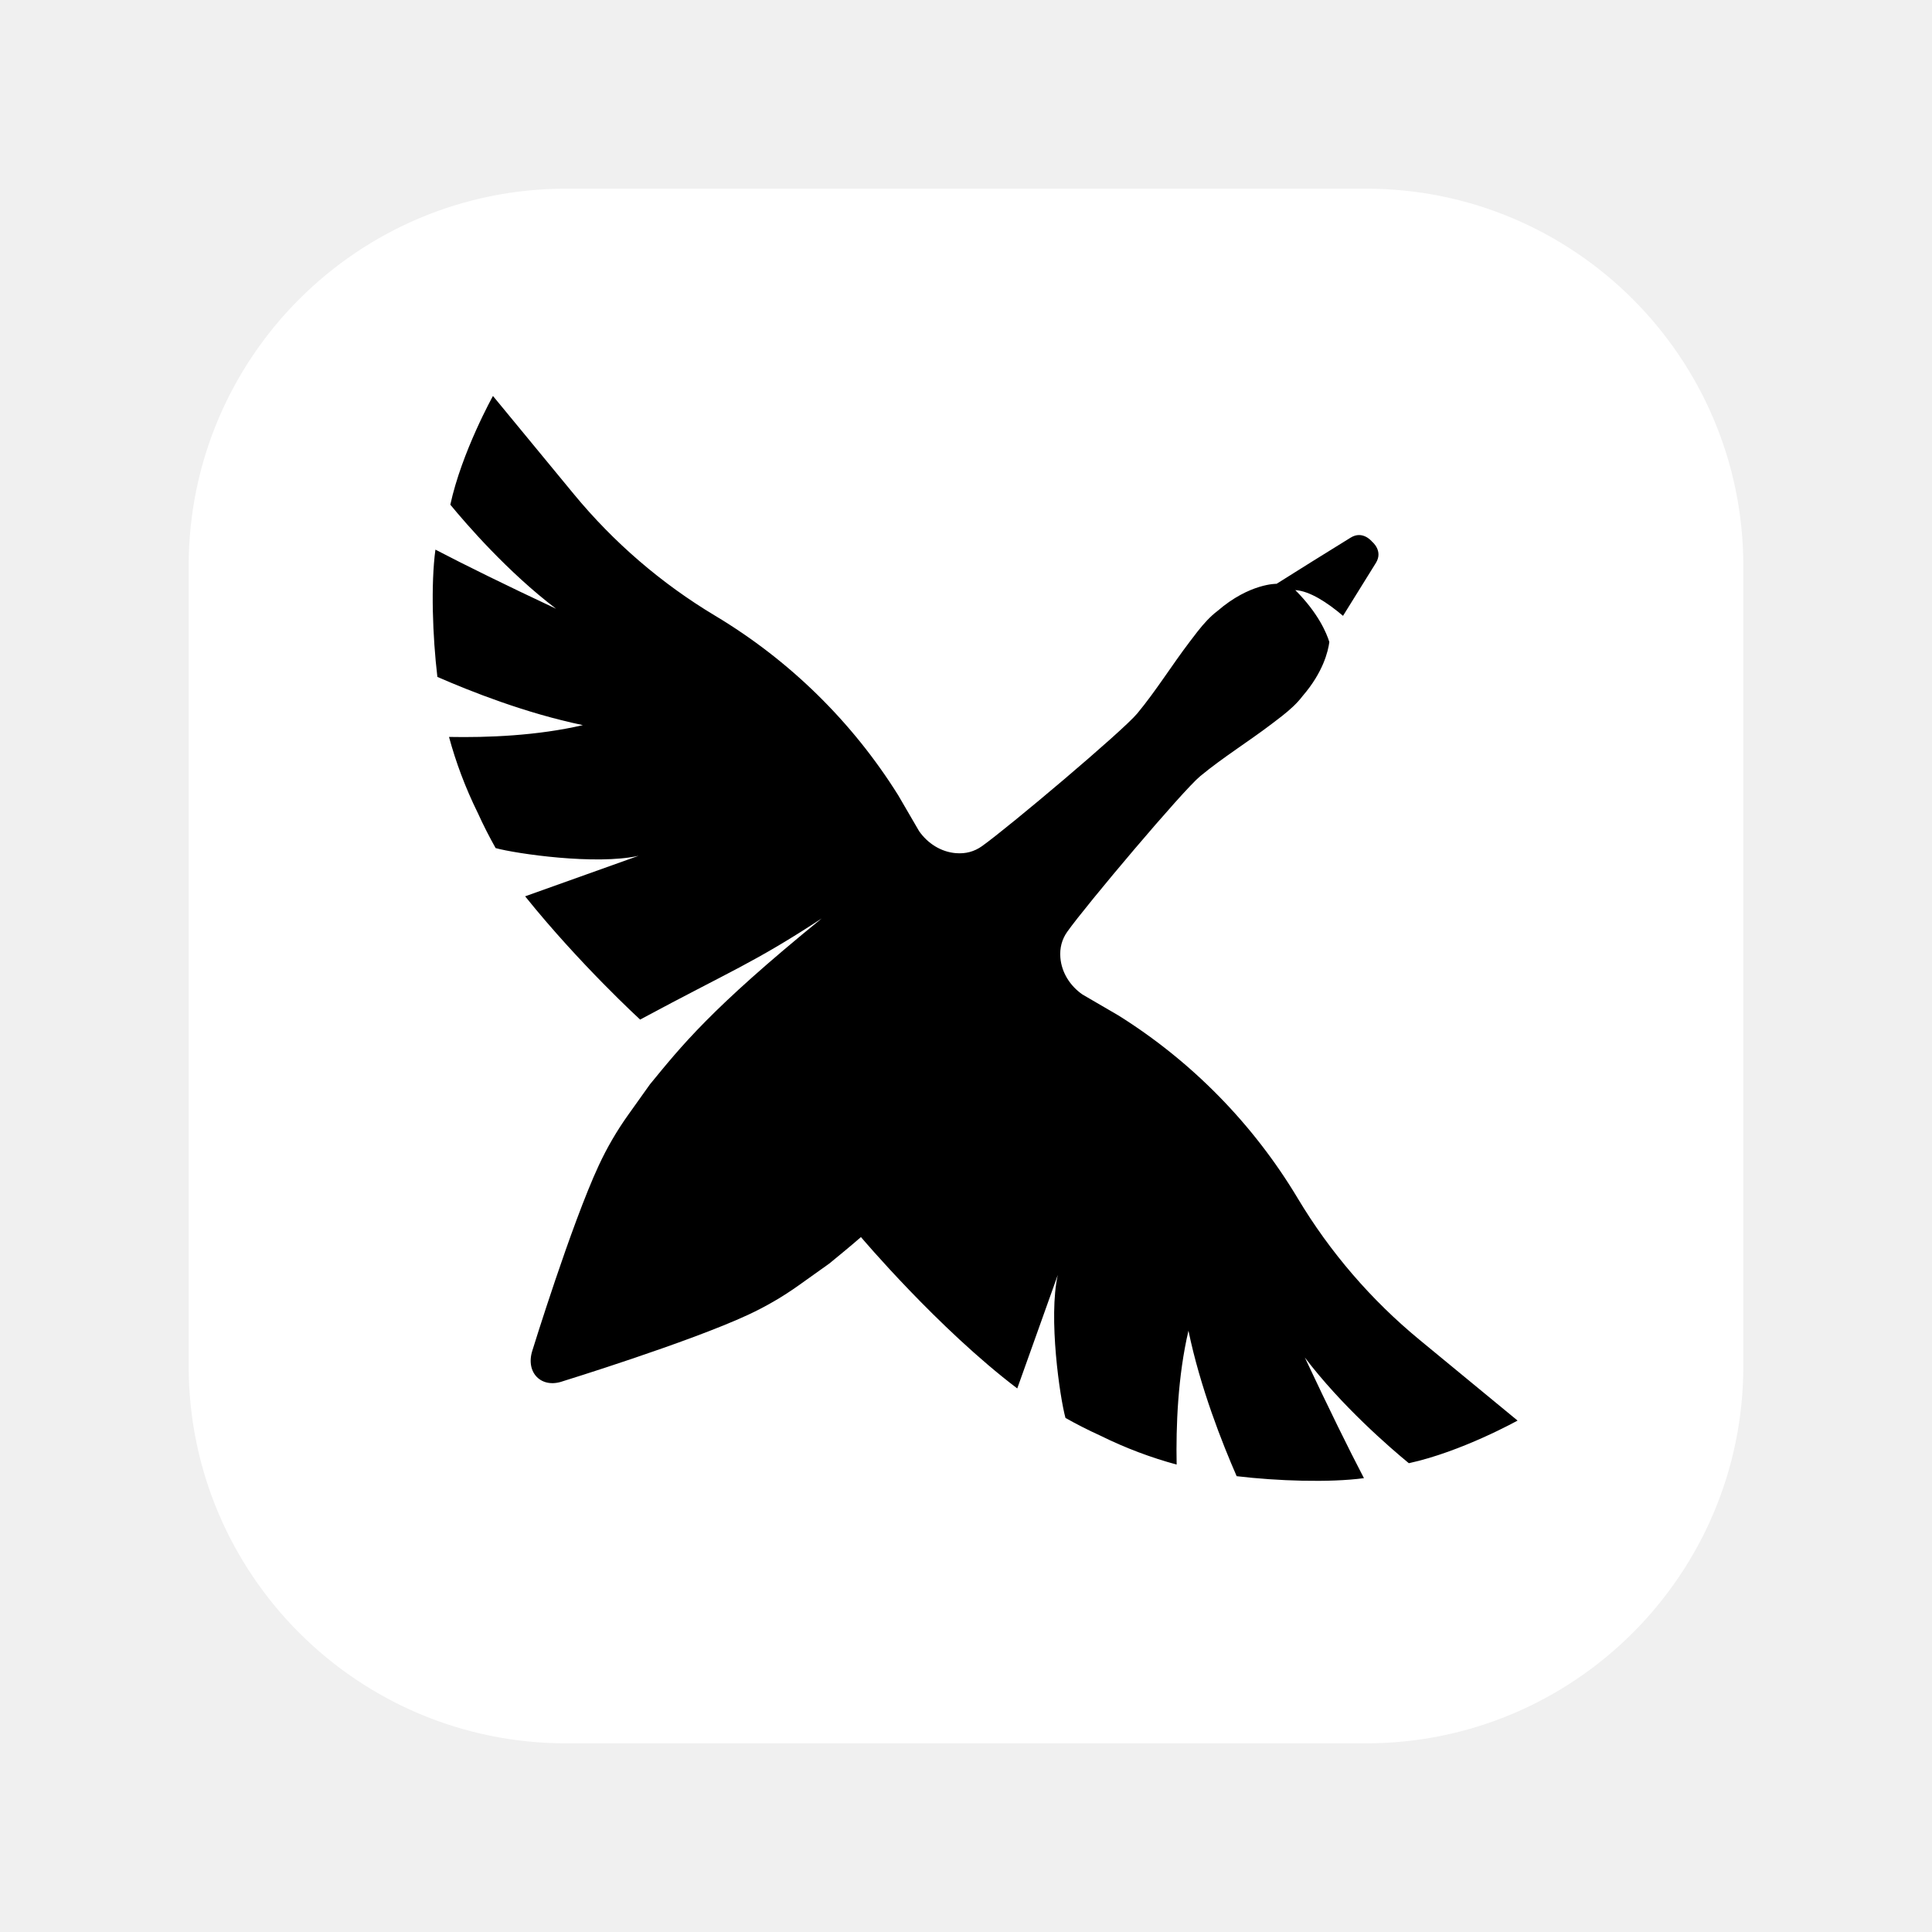
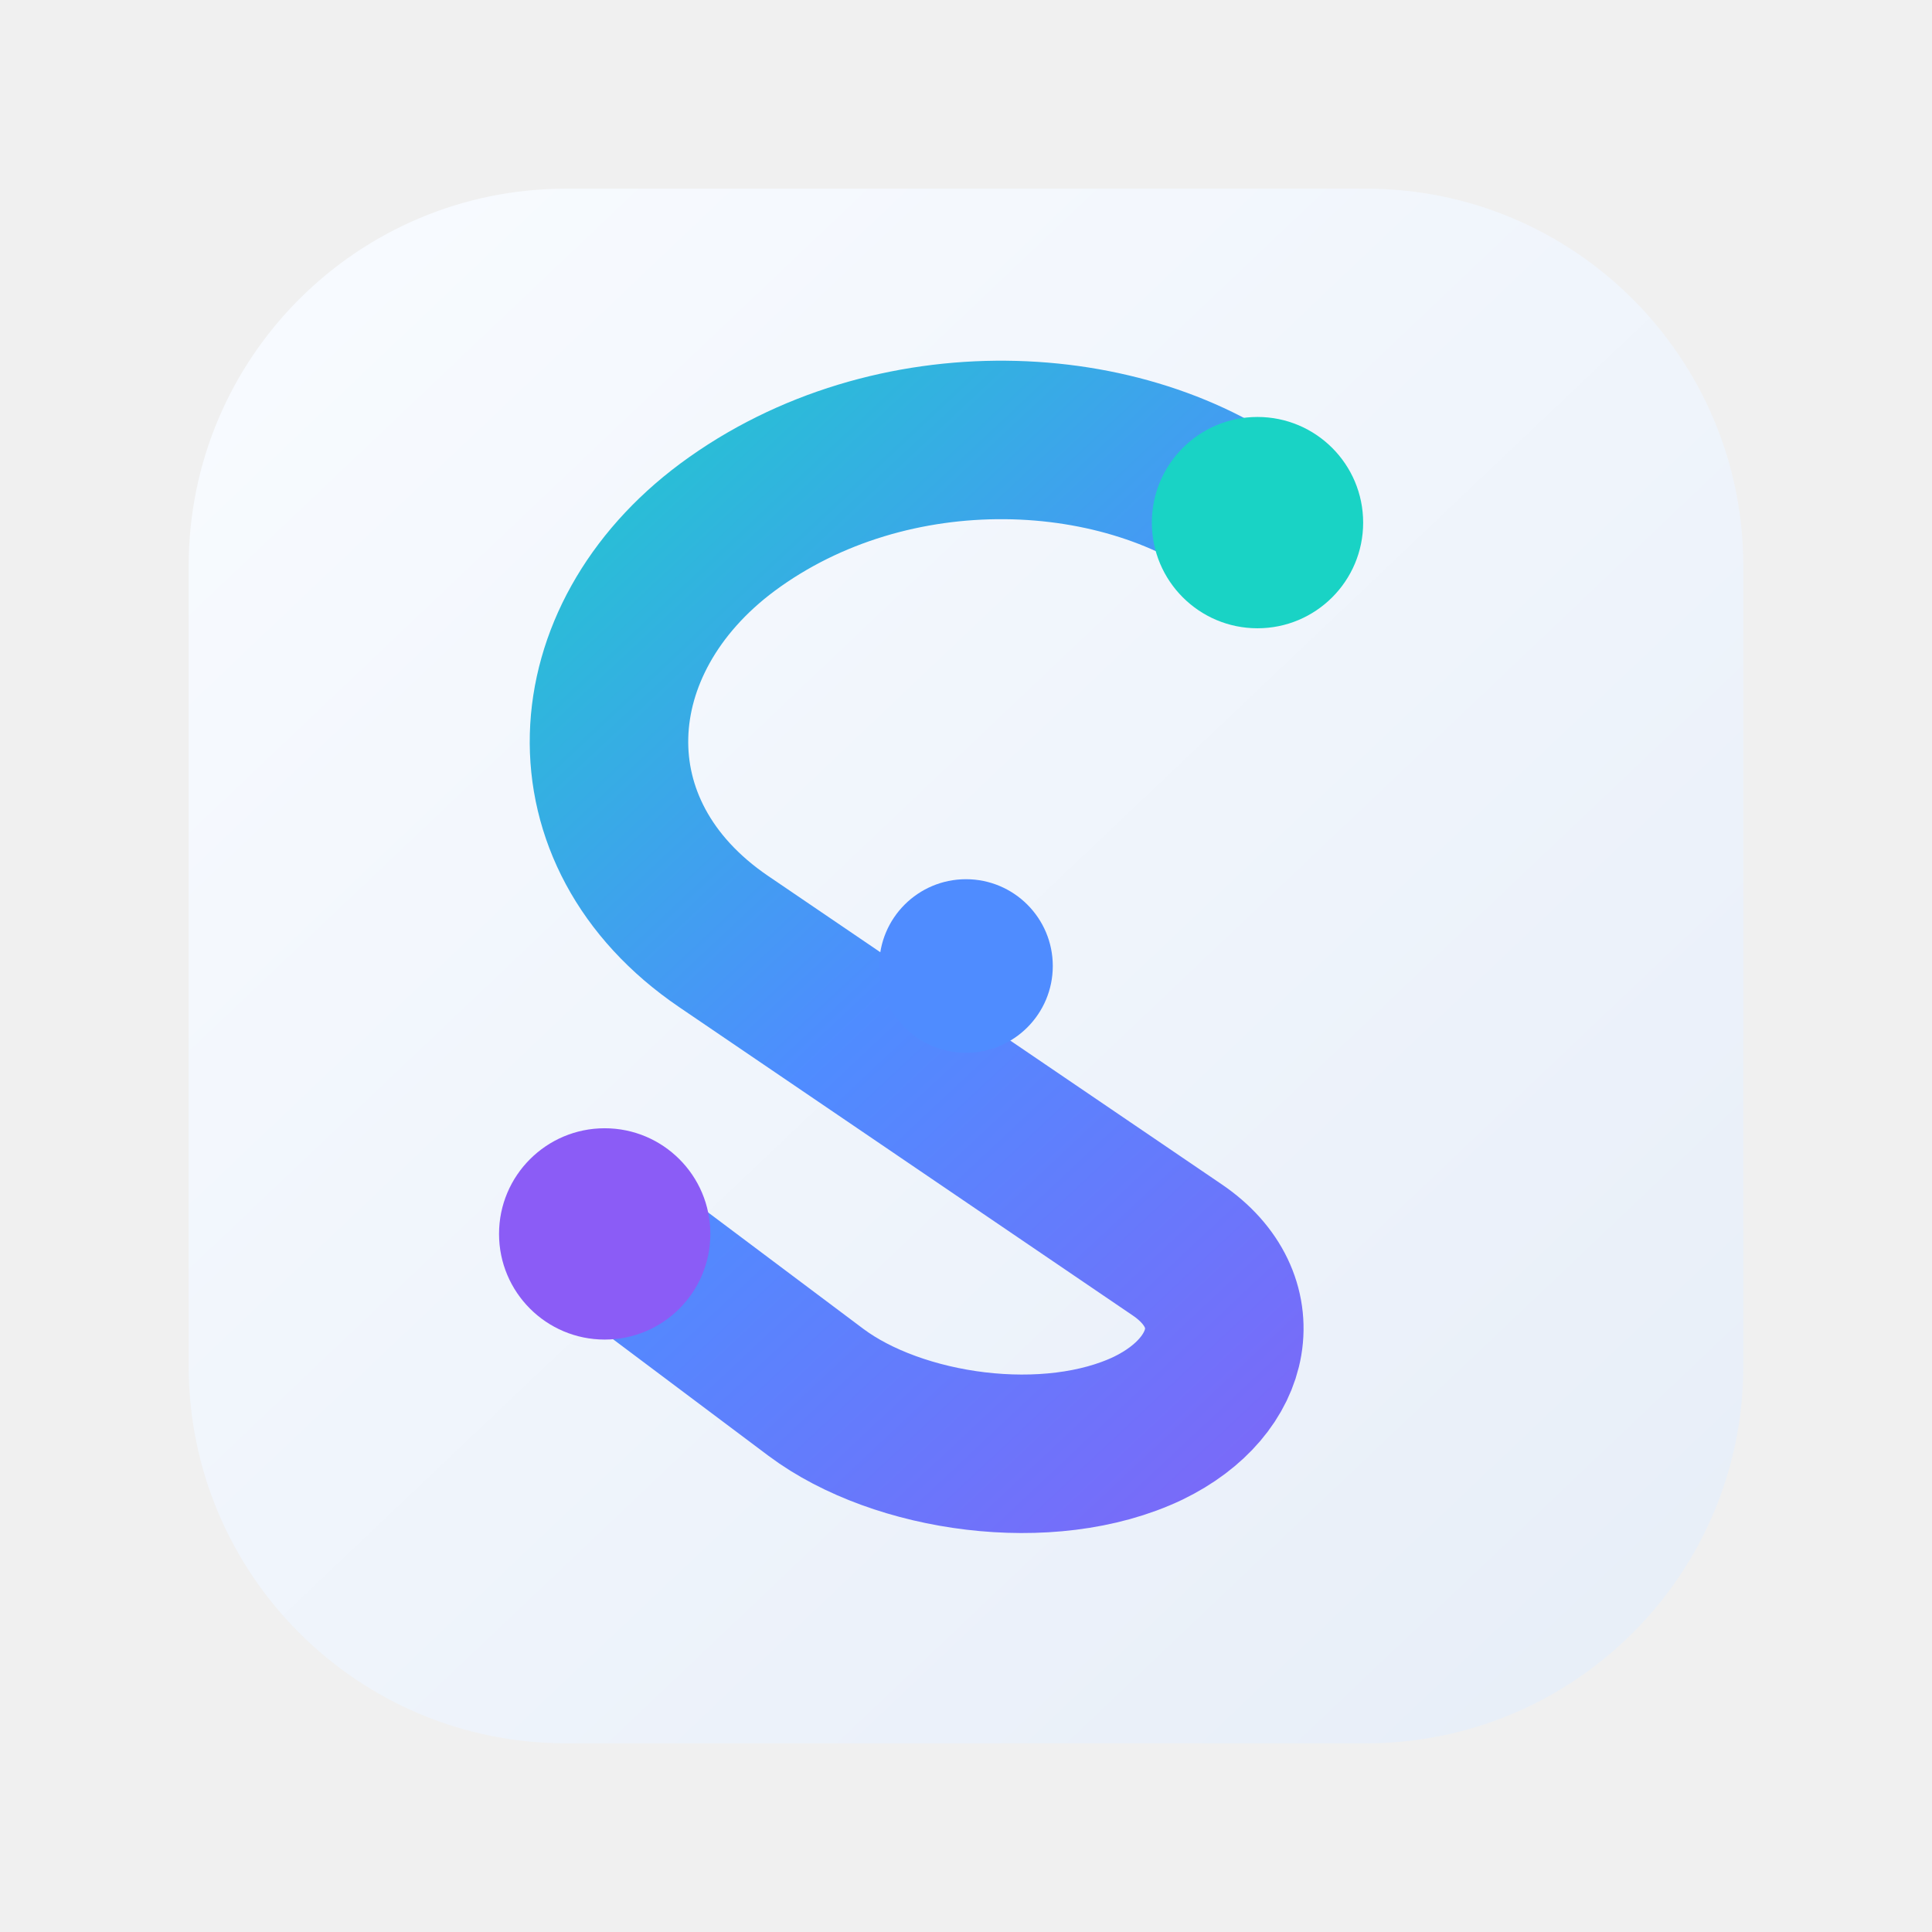
- <svg xmlns="http://www.w3.org/2000/svg" width="2048" height="2048" viewBox="0 0 2048 2048">
-   <rect x="200" y="200" width="1648" height="1648" rx="400" ry="400" fill="#ffffff" stroke="none" />
-   <g transform="translate(128, 94) scale(3)">
-     <path d="M455.145 485.687C473.786 481.639 493.559 470.622 493.559 470.622L458.952 442.115C441.844 428.034 427.282 411.116 415.898 392.108C400.167 365.845 378.431 343.683 352.485 327.445L339.813 320.066C335.471 317.048 332.444 312.344 332.013 307.037C331.737 303.615 332.557 300.556 334.47 297.864C341.068 288.564 375.172 248.097 381.422 242.926C389.471 236.273 398.44 230.739 406.761 224.403C407.944 223.501 409.131 222.604 410.3 221.689C410.341 221.648 410.4 221.616 410.436 221.58C413.106 219.472 415.626 217.233 417.629 214.578C424.862 206.202 426.62 198.797 427.051 195.52C426.072 192.366 423.153 185.314 415.018 177.179C420.117 177.492 426.29 181.525 431.887 186.27C435.644 180.265 439.578 173.92 443.507 167.562C446.131 163.315 442.238 160.138 442.129 160.039L442.107 160.034C442.107 160.034 442.107 160.016 442.102 160.012C442.002 159.903 438.825 156.01 434.588 158.634C425.528 164.24 416.473 169.851 408.42 174.949C408.42 174.949 398.875 174.75 387.572 184.512C384.912 186.52 382.673 189.039 380.57 191.704C380.529 191.745 380.493 191.799 380.461 191.84C379.541 193.005 378.644 194.192 377.747 195.38C371.406 203.705 365.877 212.67 359.224 220.719C354.057 226.973 313.586 261.072 304.286 267.671C301.594 269.584 298.539 270.408 295.113 270.127C289.811 269.701 285.102 266.669 282.083 262.328L274.705 249.656C258.467 223.701 236.305 201.974 210.042 186.243C191.034 174.859 174.12 160.292 160.035 143.188L131.519 108.581C131.519 108.581 120.497 128.35 116.454 146.995C122.078 153.834 136.749 170.807 153.826 183.769C135.466 175.135 121.893 168.459 111.188 162.876C109.538 175.085 110.182 193.549 111.881 207.848C123.47 212.919 143.202 220.732 163.289 224.884C147.222 228.641 129.597 229.325 115.987 229.058C118.385 237.909 121.72 246.937 126.207 256.019C128.115 260.22 130.204 264.322 132.461 268.337C139.663 270.318 167.939 274.437 182.985 271.056C168.016 276.4 142.885 285.378 142.885 285.378C162.187 309.393 183.52 328.931 183.52 328.931C215.969 311.483 223.366 309.099 247.703 293.182C208.292 325.251 198.063 338.344 187 351.8L179.291 362.618C175.285 368.238 171.809 374.207 168.904 380.465C159.183 401.381 145.423 445.949 145.423 445.949C142.967 453.717 148.659 459.41 156.2 456.727C156.2 456.727 200.76 442.967 221.684 433.246C227.939 430.336 233.917 426.86 239.532 422.858L250.35 415.149C253.98 412.163 257.588 409.235 261.549 405.782C261.549 405.782 288.782 438.045 316.776 459.269C316.776 459.269 325.755 434.139 331.098 419.169C327.712 434.22 331.832 462.496 333.817 469.693C337.823 471.95 341.934 474.039 346.135 475.947C355.222 480.438 364.245 483.77 373.097 486.167C372.834 472.553 373.514 454.932 377.271 438.866C381.422 458.952 389.231 478.689 394.307 490.273C408.605 491.973 427.069 492.616 439.279 490.966C433.695 480.262 427.019 466.679 418.386 448.329C431.347 465.406 448.32 480.076 455.159 485.7L455.145 485.687Z" fill="black" />
-   </g>
+ <svg xmlns="http://www.w3.org/2000/svg" width="2048" height="2048" viewBox="0 0 2048 2048" fill="none">
+   <defs>
+     <linearGradient id="siyuan-mark" x1="443" y1="404" x2="1605" y2="1644" gradientUnits="userSpaceOnUse">
+       <stop offset="0" stop-color="#19D3C5" />
+       <stop offset="0.48" stop-color="#4F8CFF" />
+       <stop offset="1" stop-color="#8B5CF6" />
+     </linearGradient>
+     <linearGradient id="siyuan-bg" x1="275" y1="235" x2="1774" y2="1814" gradientUnits="userSpaceOnUse">
+       <stop offset="0" stop-color="#F8FBFF" />
+       <stop offset="1" stop-color="#E7EEF8" />
+     </linearGradient>
+   </defs>
+   <rect x="200" y="200" width="1648" height="1648" rx="400" fill="url(#siyuan-bg)" />
+   <path d="M1335 553C1195 443 945 430 771 559C611 678 598 883 767 998L1248 1325C1326 1378 1310 1469 1217 1514C1112 1564 952 1541 865 1476L641 1308" stroke="url(#siyuan-mark)" stroke-width="168" stroke-linecap="round" stroke-linejoin="round" />
+   <circle cx="1333" cy="554" r="112" fill="#19D3C5" />
+   <circle cx="641" cy="1308" r="112" fill="#8B5CF6" />
+   <circle cx="1024" cy="1024" r="92" fill="#4F8CFF" />
</svg>
